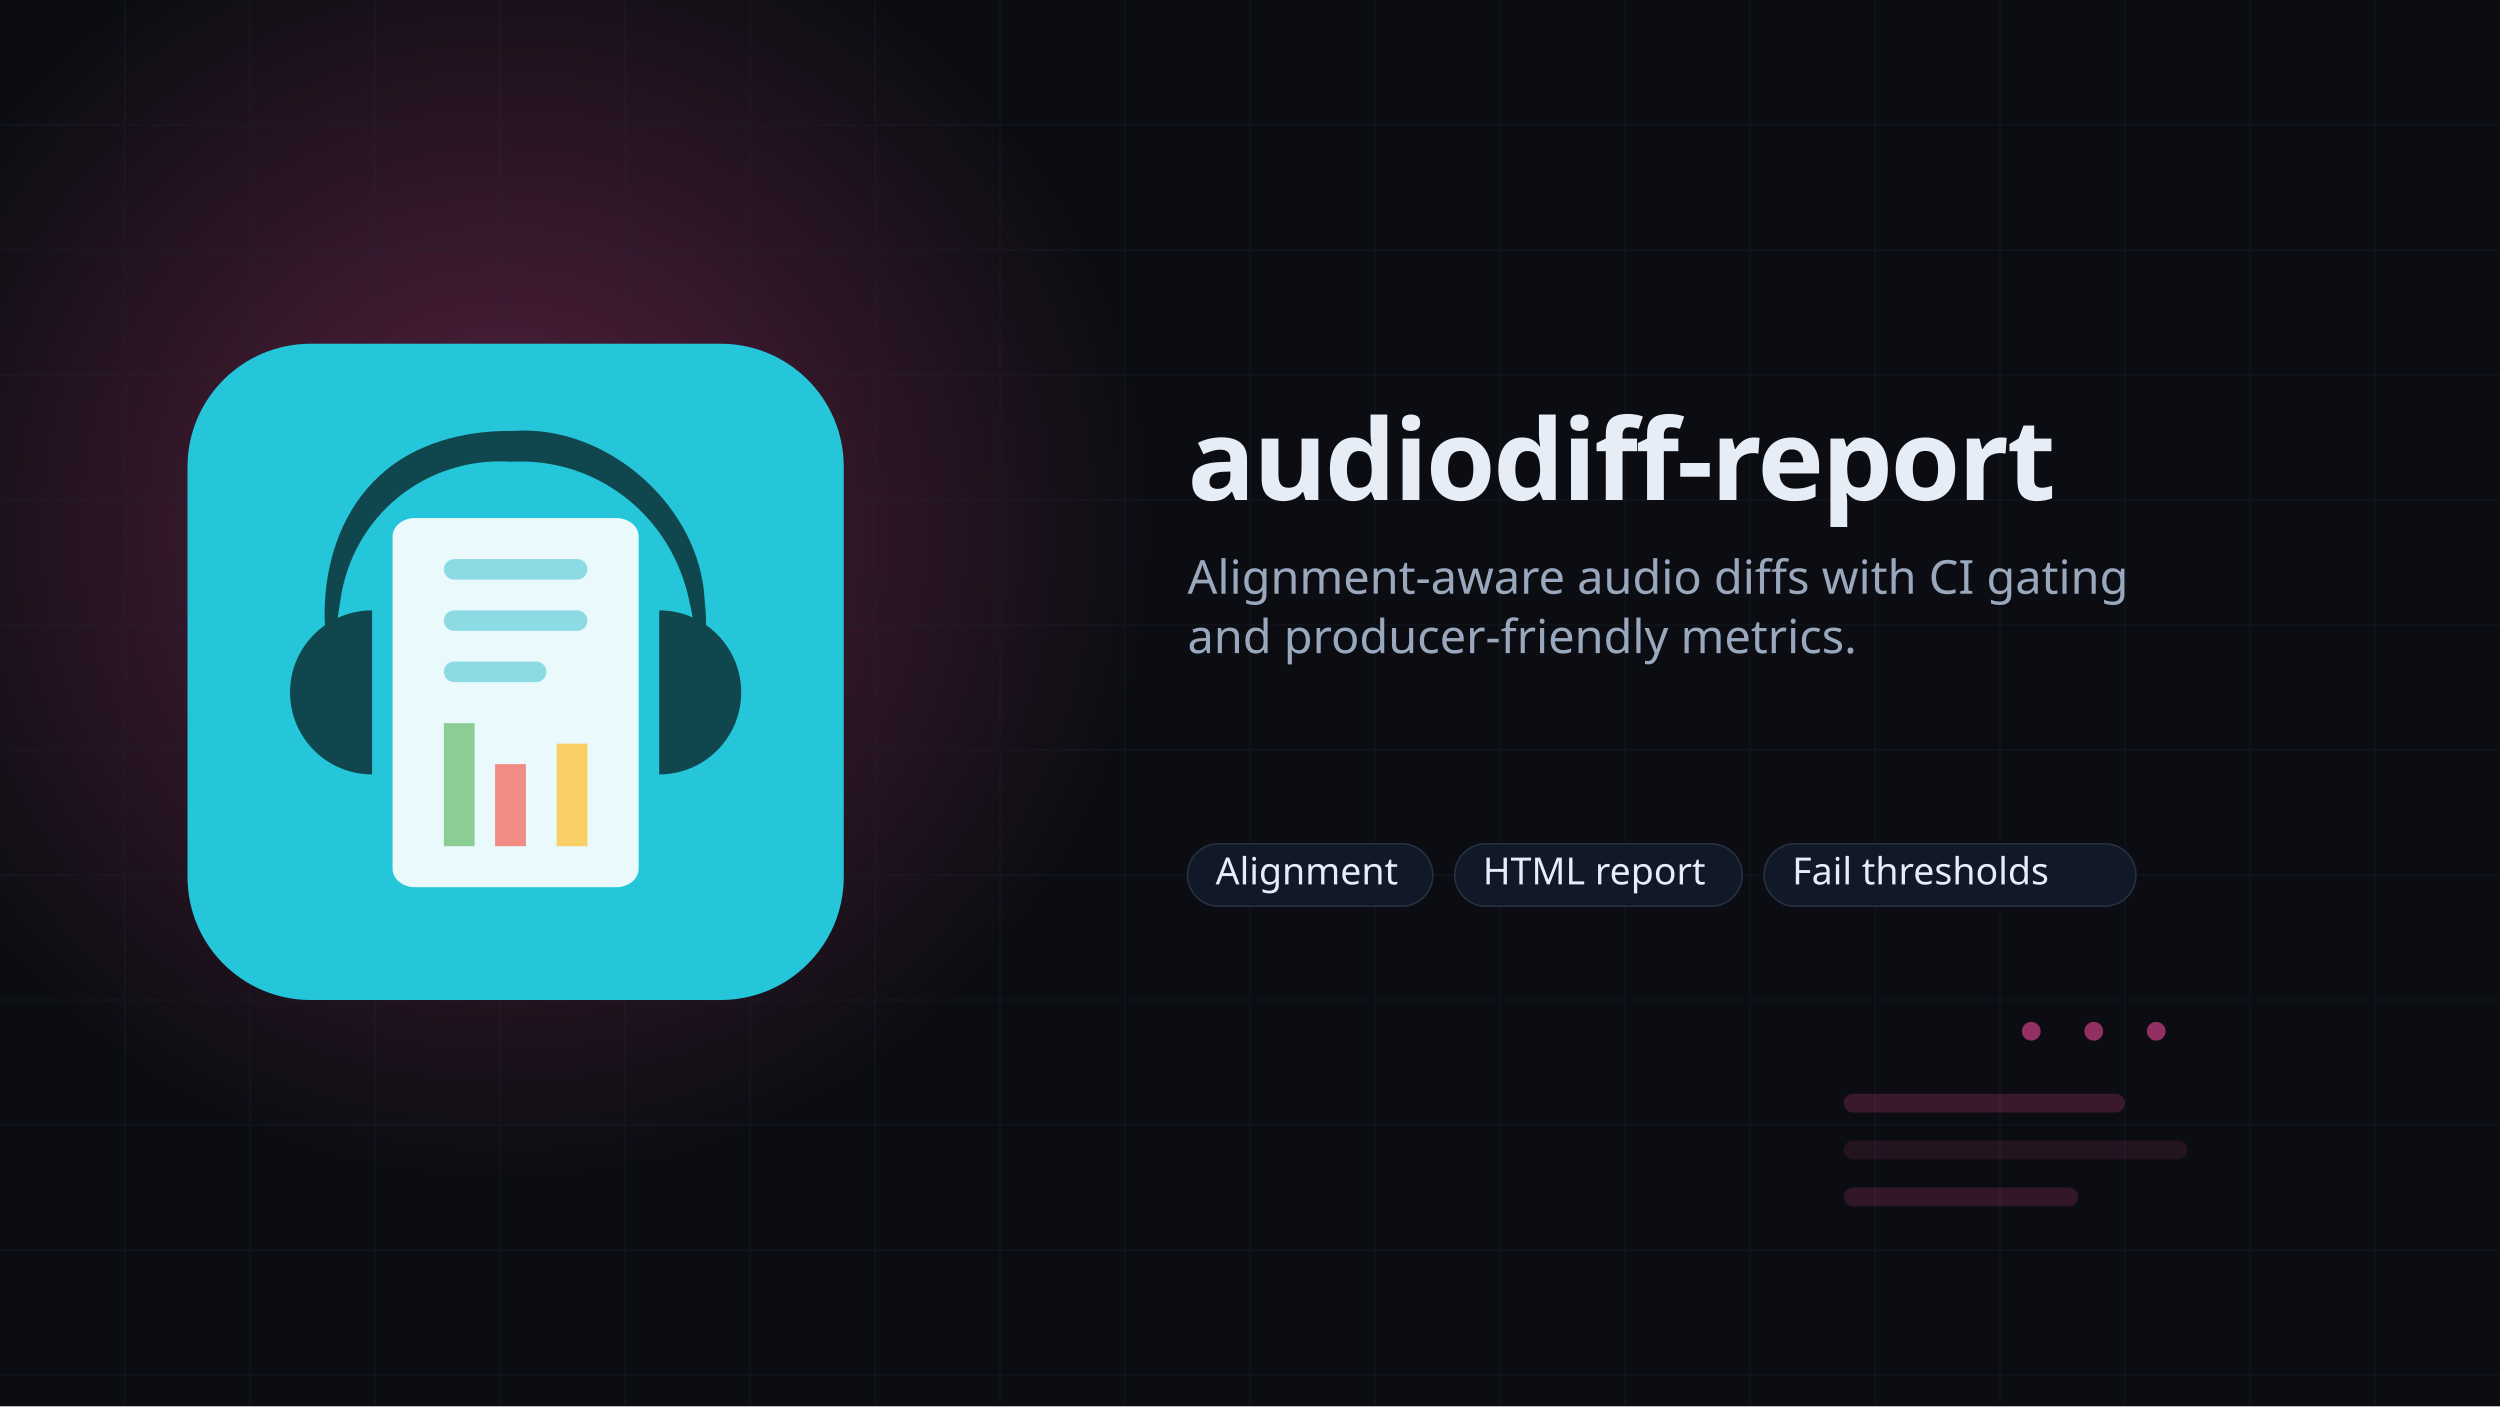
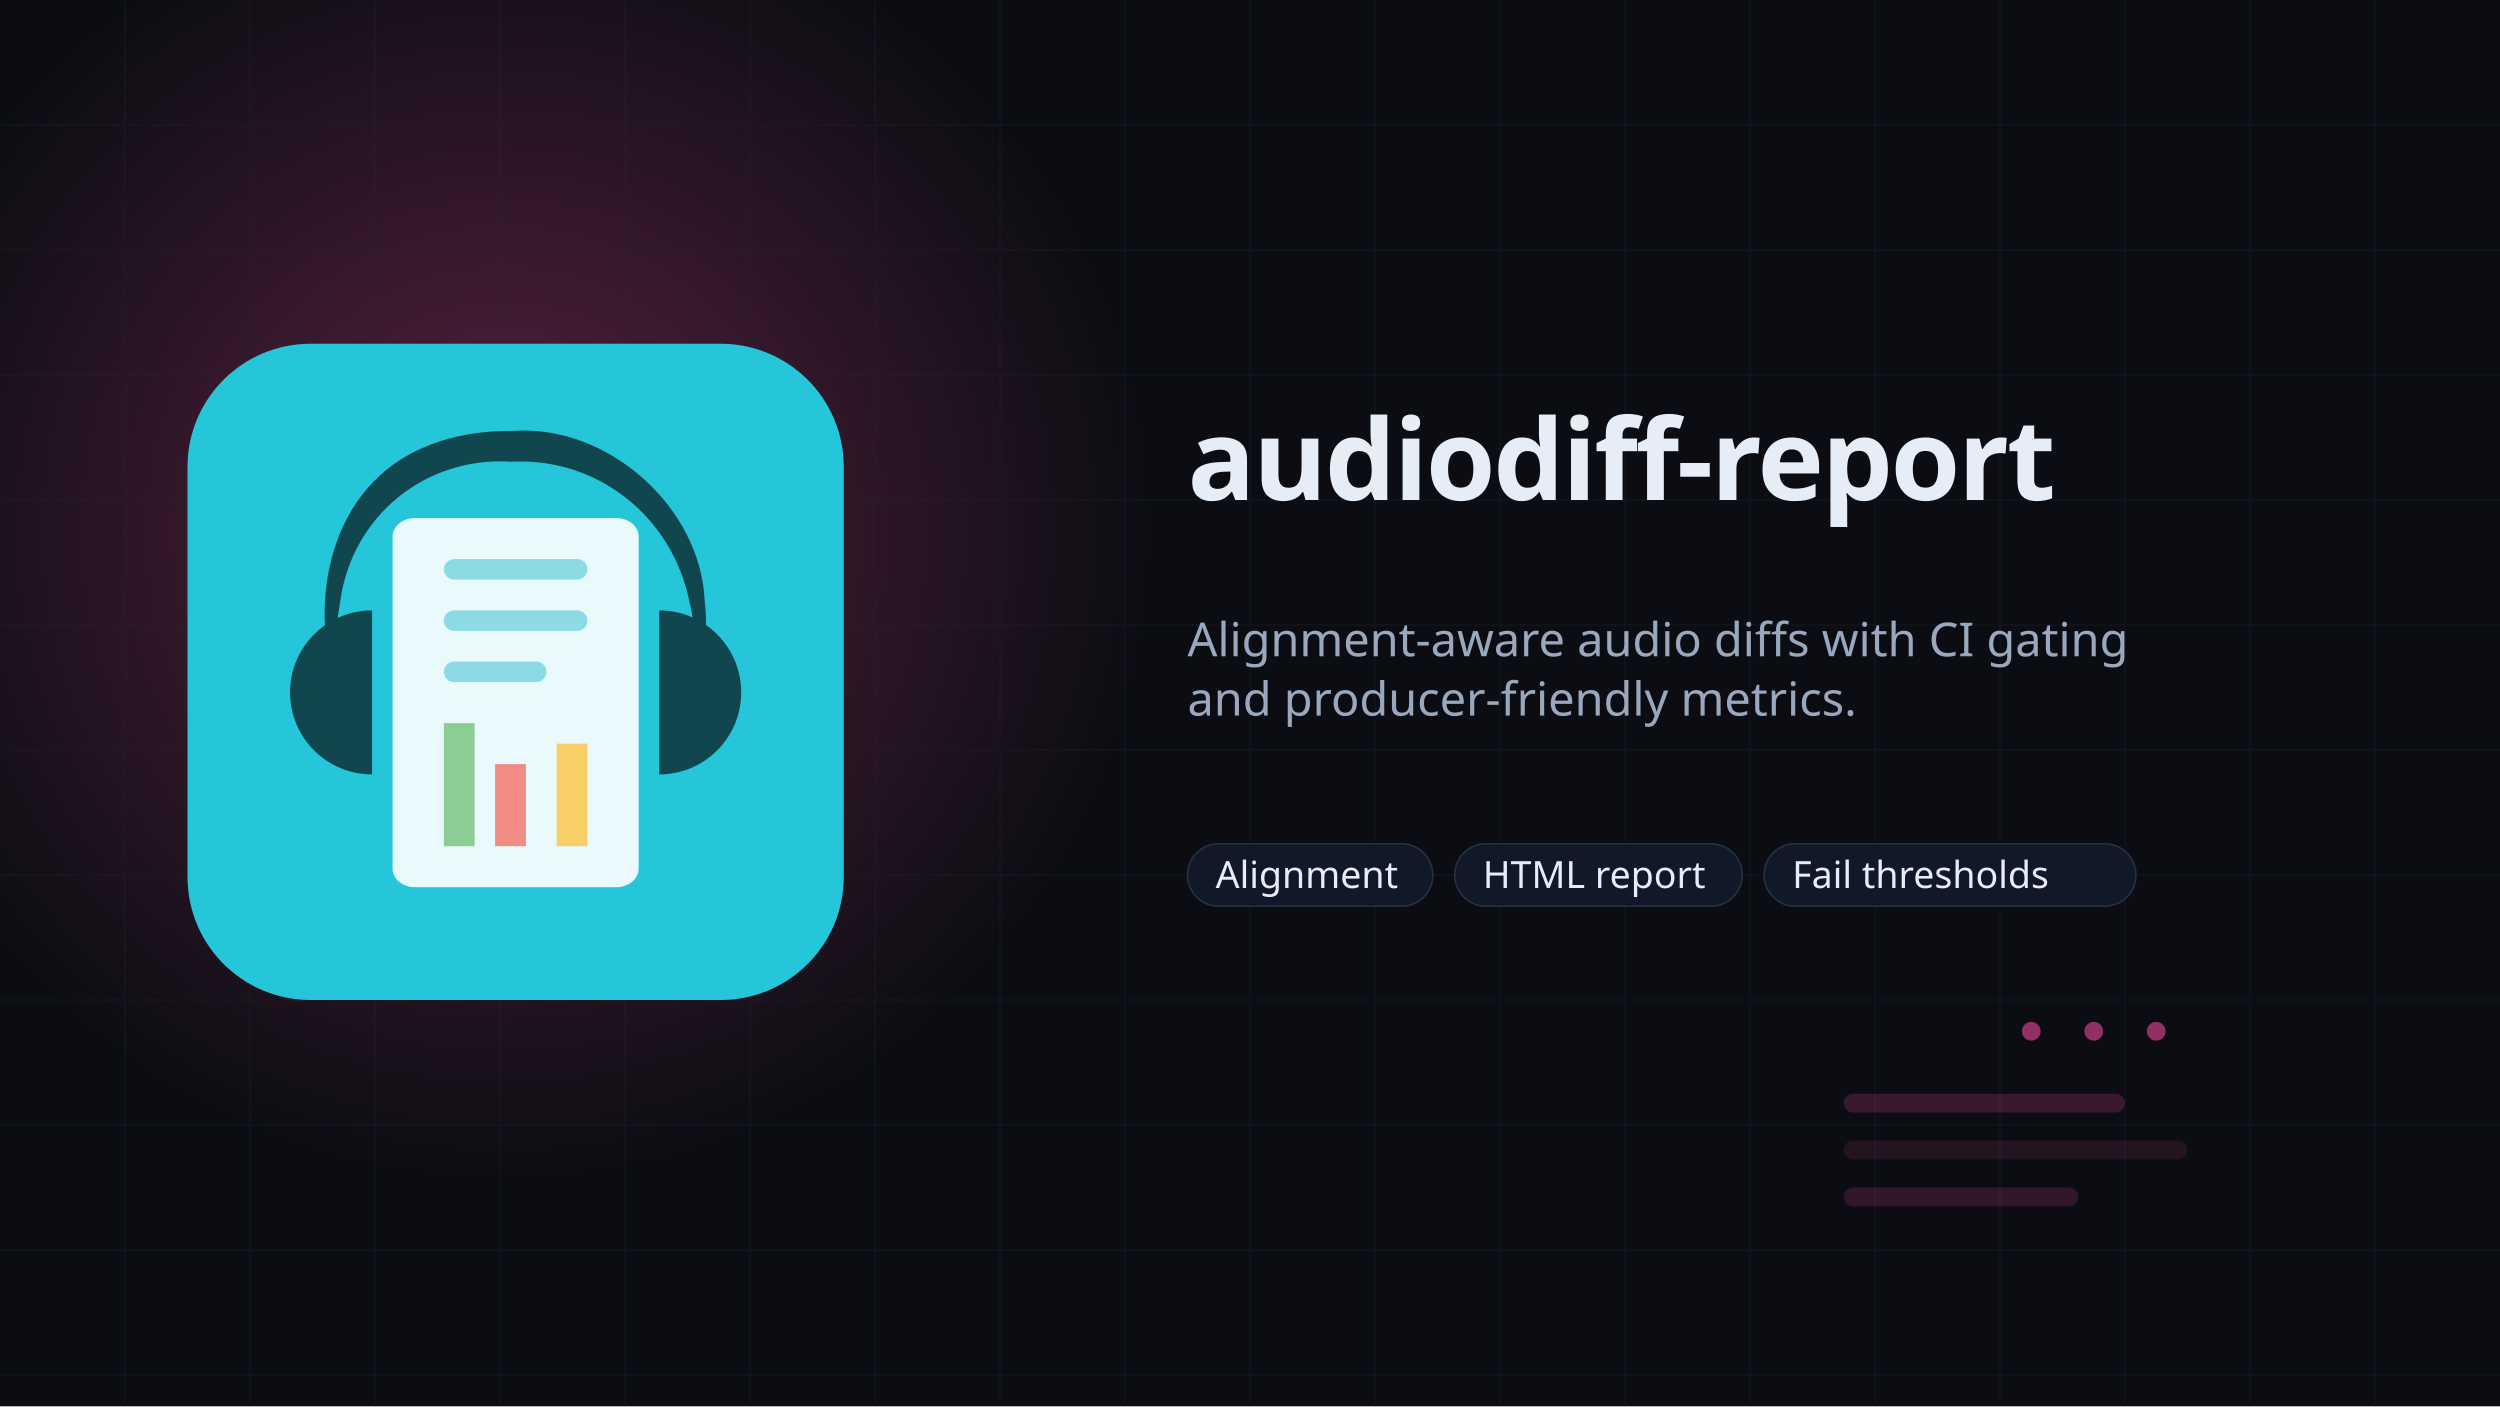
<svg xmlns="http://www.w3.org/2000/svg" width="1600" height="900" fill="none" style="color-scheme:light dark" viewBox="0 0 1600 900">
  <style>text{font-family:"Space Grotesk","Sora","IBM Plex Sans",sans-serif}</style>
  <defs>
    <radialGradient id="glow" cx="0" cy="0" r="1" gradientTransform="rotate(45 -250.416 556.274)scale(420)" gradientUnits="userSpaceOnUse">
      <stop stop-color="#EC4899" stop-opacity=".35" />
      <stop offset="1" stop-color="#EC4899" stop-opacity="0" />
    </radialGradient>
  </defs>
  <path fill="#0B0D12" d="M0 0h1600v900H0z" />
  <path fill="url(#glow)" d="M0 0h1600v900H0z" />
  <path stroke="#1F2A37" d="M80 0v900M160 0v900M240 0v900M320 0v900M400 0v900M480 0v900M560 0v900M640 0v900M720 0v900M800 0v900M880 0v900M960 0v900m80-900v900m80-900v900m80-900v900m80-900v900m80-900v900m80-900v900m80-900v900M0 80h1600M0 160h1600M0 240h1600M0 320h1600M0 400h1600M0 480h1600M0 560h1600M0 640h1600M0 720h1600M0 800h1600M0 880h1600" opacity=".25" />
  <g transform="translate(120 220)scale(6.5625)">
    <g clip-path="url(#clip0_313_32)">
      <path fill="url(#paint0_linear_313_32)" d="M52 0H12C5.373 0 0 5.373 0 12v40c0 6.627 5.373 12 12 12h40c6.627 0 12-5.373 12-12V12c0-6.627-5.373-12-12-12" />
      <path fill="#fff" d="M41.818 17H22.182C20.977 17 20 17.806 20 18.8v32.4c0 .994.977 1.8 2.182 1.8h19.636C43.023 53 44 52.194 44 51.2V18.8c0-.994-.977-1.8-2.182-1.8" opacity=".9" />
      <path fill="#00ACC1" d="M38 21H26a1 1 0 1 0 0 2h12a1 1 0 1 0 0-2m0 5H26a1 1 0 1 0 0 2h12a1 1 0 1 0 0-2m-4 5h-8a1 1 0 1 0 0 2h8a1 1 0 1 0 0-2" opacity=".4" />
      <path fill="#4CAF50" d="M28 37h-3v12h3z" opacity=".6" />
      <path fill="#F44336" d="M33 41h-3v8h3z" opacity=".6" />
      <path fill="#FFB300" d="M39 39h-3v10h3z" opacity=".6" />
      <path fill="#10474E" d="M18 26a8 8 0 0 0 0 16zm28 16a8 8 0 0 0 0-16z" />
      <path fill="#10474E" d="m13.449 28.032 1.123-.064c.03-.878.147-1.839.309-2.745 1.122-8.48 8.378-14.227 16.613-13.723l.233.001c8.284-.376 15.595 5.358 17.247 13.774.212.898.383 1.85.464 2.725h1.124a19 19 0 0 0-.128-2.978C50.04 16 41.059 7.842 31.754 8.502q-.13-.003-.26-.002c-4.444-.023-9.307 1.154-12.773 4.383-3.488 3.192-5.057 7.811-5.311 12.168-.057.991-.06 1.973.038 2.98" />
    </g>
    <defs>
      <linearGradient id="paint0_linear_313_32" x1="0" x2="4096" y1="0" y2="4096" gradientUnits="userSpaceOnUse">
        <stop stop-color="#26C6DA" />
        <stop offset="1" stop-color="#00ACC1" />
      </linearGradient>
      <clipPath id="clip0_313_32">
        <path fill="#fff" d="M0 0h64v64H0z" />
      </clipPath>
    </defs>
  </g>
  <text x="760" y="320" fill="#E6EDF7" font-size="72" font-weight="700" letter-spacing="-.02em">audiodiff-report</text>
-   <text x="760" y="380" fill="#9AA8BD" font-size="30">Alignment-aware audio diffs with CI gating</text>
-   <text x="760" y="418" fill="#9AA8BD" font-size="30">and producer-friendly metrics.</text>
+   <text x="760" y="420" fill="#9AA8BD" font-size="30">Alignment-aware audio diffs with CI gating</text>
+   <text x="760" y="458" fill="#9AA8BD" font-size="30">and producer-friendly metrics.</text>
  <g transform="translate(760 540)">
    <rect width="157" height="40" fill="#111827" stroke="#263142" rx="20" />
-     <text x="18" y="26" fill="#E6EDF7" font-size="24">Alignment</text>
+     <text x="18" y="20" fill="#E6EDF7" dominant-baseline="middle" font-size="24">Alignment</text>
  </g>
  <g transform="translate(931 540)">
    <rect width="184" height="40" fill="#111827" stroke="#263142" rx="20" />
-     <text x="18" y="26" fill="#E6EDF7" font-size="24">HTML report</text>
+     <text x="18" y="20" fill="#E6EDF7" dominant-baseline="middle" font-size="24">HTML report</text>
  </g>
  <g transform="translate(1129 540)">
    <rect width="238" height="40" fill="#111827" stroke="#263142" rx="20" />
-     <text x="18" y="26" fill="#E6EDF7" font-size="24">Fail thresholds</text>
+     <text x="18" y="20" fill="#E6EDF7" dominant-baseline="middle" font-size="24">Fail thresholds</text>
  </g>
  <g opacity=".6">
    <circle cx="1300" cy="660" r="6" fill="#EC4899" />
    <circle cx="1340" cy="660" r="6" fill="#EC4899" />
    <circle cx="1380" cy="660" r="6" fill="#EC4899" />
    <rect width="180" height="12" x="1180" y="700" fill="#EC4899" fill-opacity=".35" rx="6" />
    <rect width="220" height="12" x="1180" y="730" fill="#EC4899" fill-opacity=".18" rx="6" />
    <rect width="150" height="12" x="1180" y="760" fill="#EC4899" fill-opacity=".28" rx="6" />
  </g>
</svg>
